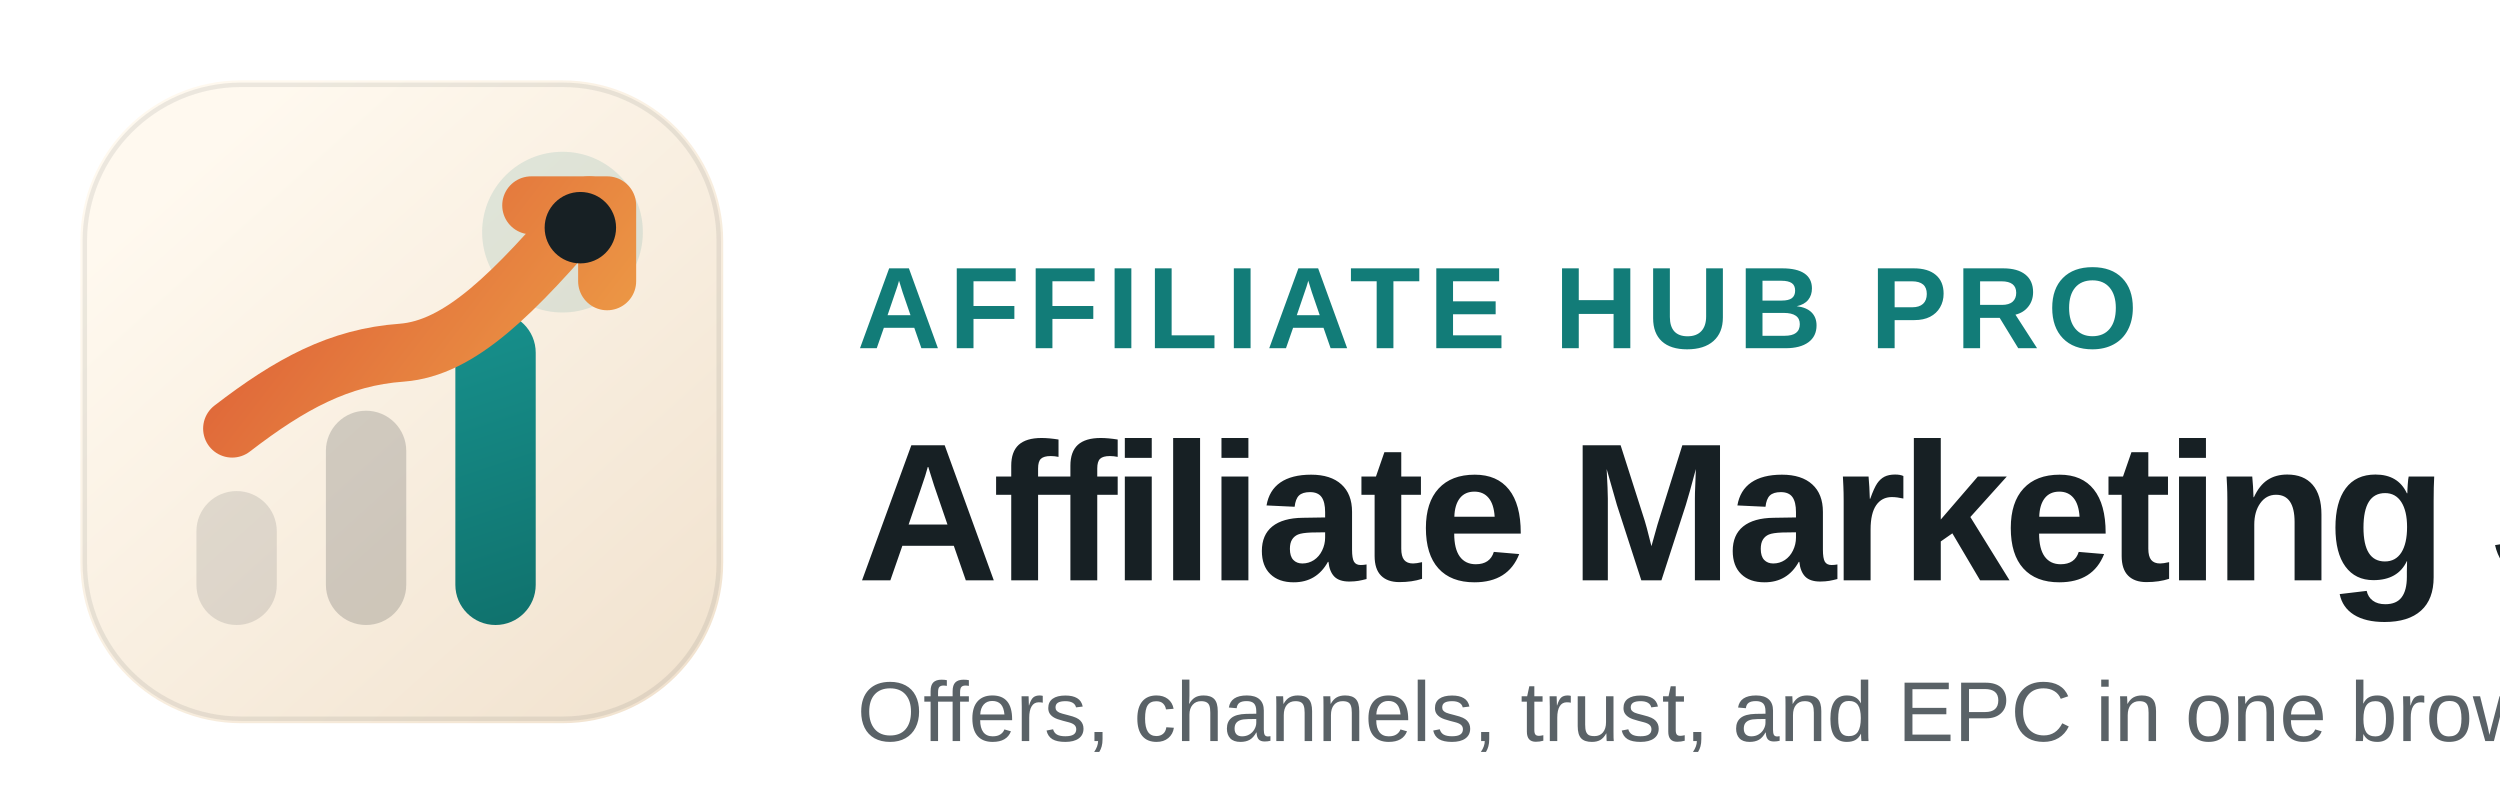
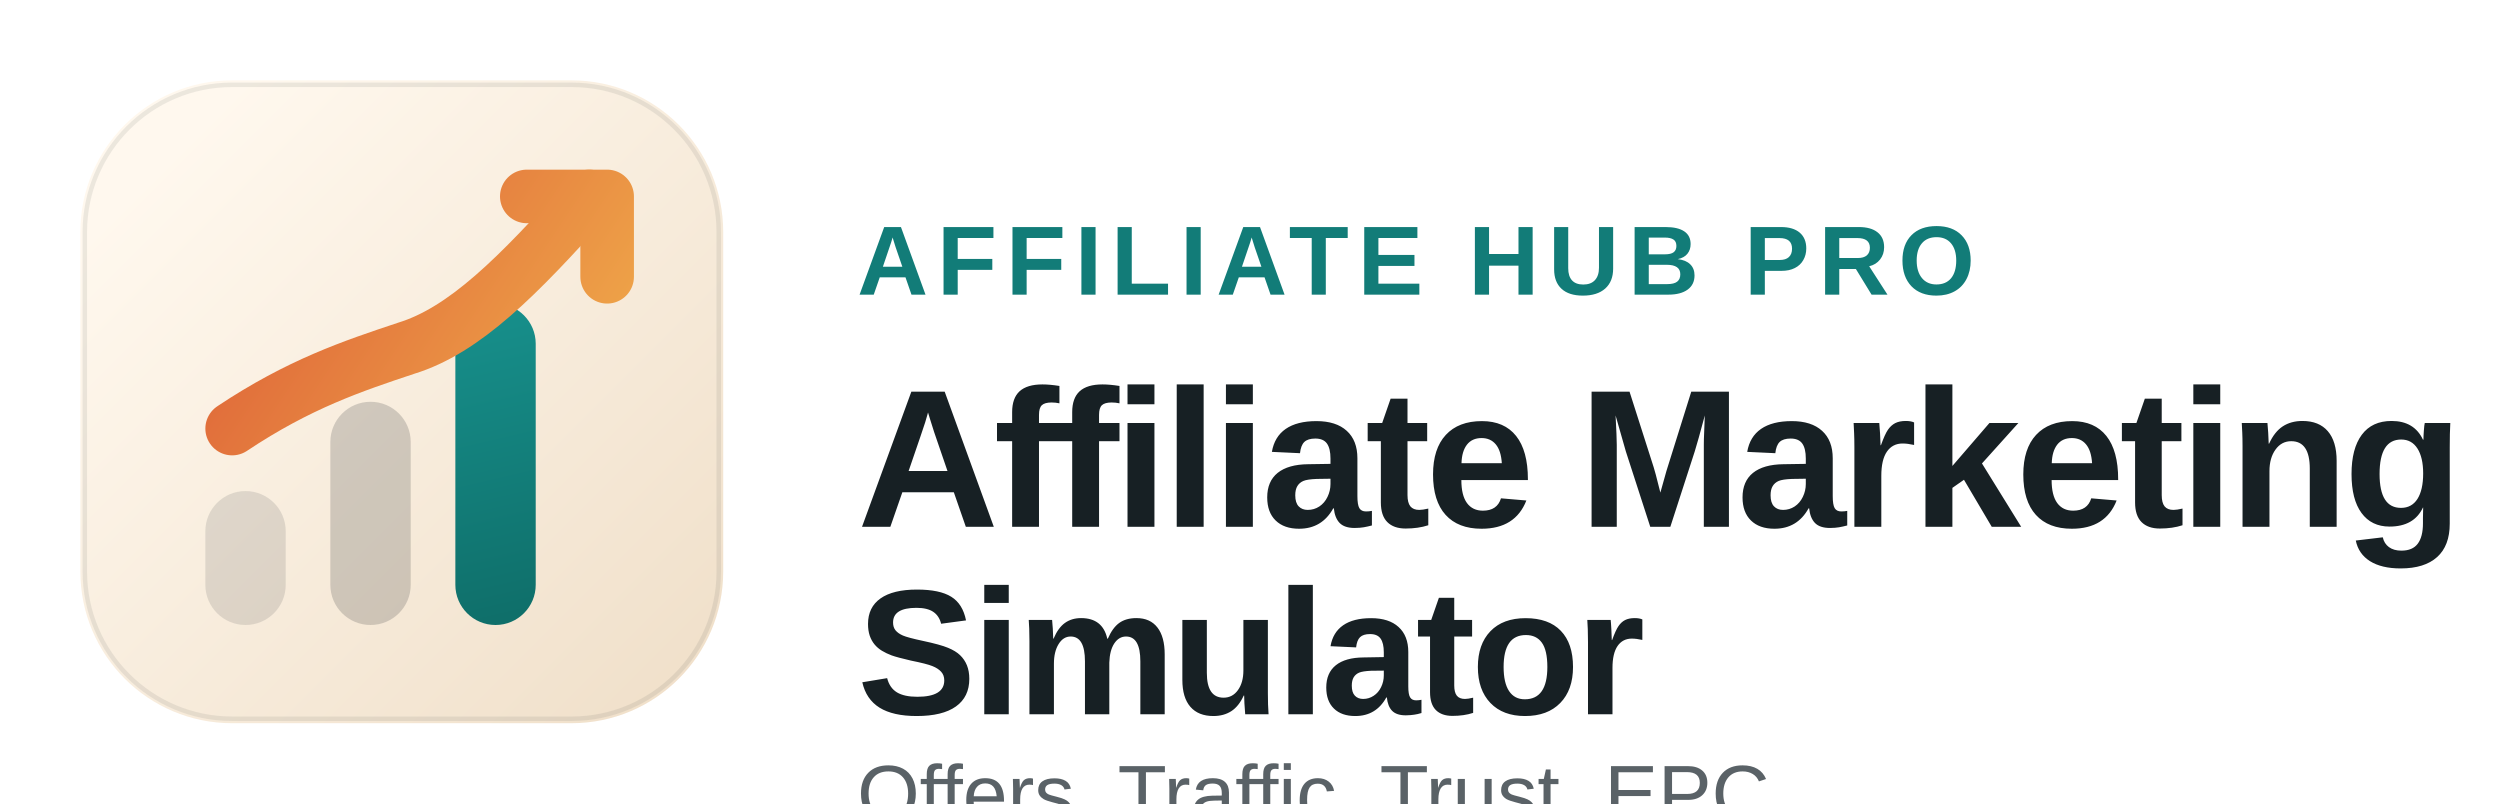
<svg xmlns="http://www.w3.org/2000/svg" viewBox="0 0 560 180" role="img" aria-labelledby="title desc">
  <defs>
-     <linearGradient id="badge" x1="26" y1="18" x2="152" y2="158" gradientUnits="userSpaceOnUse">
-       <stop offset="0" stop-color="#fff9ef" />
-       <stop offset="1" stop-color="#efdfca" />
+     <linearGradient id="badge" x1="18" y1="18" x2="146" y2="146" gradientUnits="userSpaceOnUse">
+       <stop offset="0" stop-color="#fff8ee" />
+       <stop offset="1" stop-color="#efdec7" />
    </linearGradient>
-     <linearGradient id="line" x1="40" y1="42" x2="126" y2="108" gradientUnits="userSpaceOnUse">
+     <linearGradient id="accent" x1="34" y1="38" x2="118" y2="94" gradientUnits="userSpaceOnUse">
      <stop offset="0" stop-color="#de6238" />
-       <stop offset="1" stop-color="#f3b24b" />
+       <stop offset="1" stop-color="#f2b24c" />
    </linearGradient>
-     <linearGradient id="teal" x1="78" y1="56" x2="102" y2="128" gradientUnits="userSpaceOnUse">
+     <linearGradient id="teal" x1="80" y1="52" x2="96" y2="120" gradientUnits="userSpaceOnUse">
      <stop offset="0" stop-color="#17908c" />
      <stop offset="1" stop-color="#0f6f6a" />
    </linearGradient>
  </defs>
-   <rect width="560" height="180" rx="36" fill="none" />
+   <rect width="560" height="180" rx="32" fill="none" />
  <g transform="translate(18 18)">
-     <rect width="144" height="144" rx="36" fill="url(#badge)" />
-     <rect x="1" y="1" width="142" height="142" rx="35" fill="none" stroke="#172024" stroke-opacity="0.08" />
-     <circle cx="108" cy="34" r="18" fill="#127c78" fill-opacity="0.12" />
-     <rect x="26" y="92" width="18" height="30" rx="9" fill="#172024" fill-opacity="0.12" />
-     <rect x="55" y="74" width="18" height="48" rx="9" fill="#172024" fill-opacity="0.18" />
-     <rect x="84" y="52" width="18" height="70" rx="9" fill="url(#teal)" />
-     <path d="M34 78 C47 68 58 62 72 61 C85 60 97 48 114 28" fill="none" stroke="url(#line)" stroke-width="13" stroke-linecap="round" />
-     <path d="M101 28 H118 V45" fill="none" stroke="url(#line)" stroke-width="13" stroke-linecap="round" stroke-linejoin="round" />
-     <circle cx="112" cy="33" r="8" fill="#172024" />
+     <rect width="144" height="144" rx="34" fill="url(#badge)" />
+     <rect x="1" y="1" width="142" height="142" rx="33" fill="none" stroke="#172024" stroke-opacity="0.08" />
+     <rect x="28" y="92" width="18" height="30" rx="9" fill="#172024" fill-opacity="0.12" />
+     <rect x="56" y="72" width="18" height="50" rx="9" fill="#172024" fill-opacity="0.18" />
+     <rect x="84" y="50" width="18" height="72" rx="9" fill="url(#teal)" />
+     <path d="M34 78 C49 68 61 64 73 60 C86 56 98 44 114 26" fill="none" stroke="url(#accent)" stroke-width="12" stroke-linecap="round" />
+     <path d="M100 26 H118 V44" fill="none" stroke="url(#accent)" stroke-width="12" stroke-linecap="round" stroke-linejoin="round" />
  </g>
-   <g transform="translate(192 30)">
-     <text x="0" y="48" font-family="Trebuchet MS, Verdana, Arial, sans-serif" font-size="26" font-weight="700" letter-spacing="1.8" fill="#127c78">AFFILIATE HUB PRO</text>
-     <text x="0" y="100" font-family="Trebuchet MS, Verdana, Arial, sans-serif" font-size="44" font-weight="700" letter-spacing="-1.4" fill="#172024">Affiliate Marketing Simulator</text>
-     <text x="0" y="136" font-family="Arial, Helvetica, sans-serif" font-size="19" fill="#5a6267">Offers, channels, trust, and EPC in one browser game.</text>
+   <g transform="translate(192 36)">
+     <text x="0" y="30" font-family="Arial, Helvetica, sans-serif" font-size="22" font-weight="700" letter-spacing="2" fill="#127c78">AFFILIATE HUB PRO</text>
+     <text x="0" y="82" font-family="Trebuchet MS, Verdana, Arial, sans-serif" font-size="44" font-weight="700" letter-spacing="-1.2" fill="#172024">Affiliate Marketing</text>
+     <text x="0" y="124" font-family="Trebuchet MS, Verdana, Arial, sans-serif" font-size="40" font-weight="700" letter-spacing="-1" fill="#172024">Simulator</text>
+     <text x="0" y="148" font-family="Arial, Helvetica, sans-serif" font-size="18" fill="#5a6267">Offers. Traffic. Trust. EPC.</text>
  </g>
</svg>
